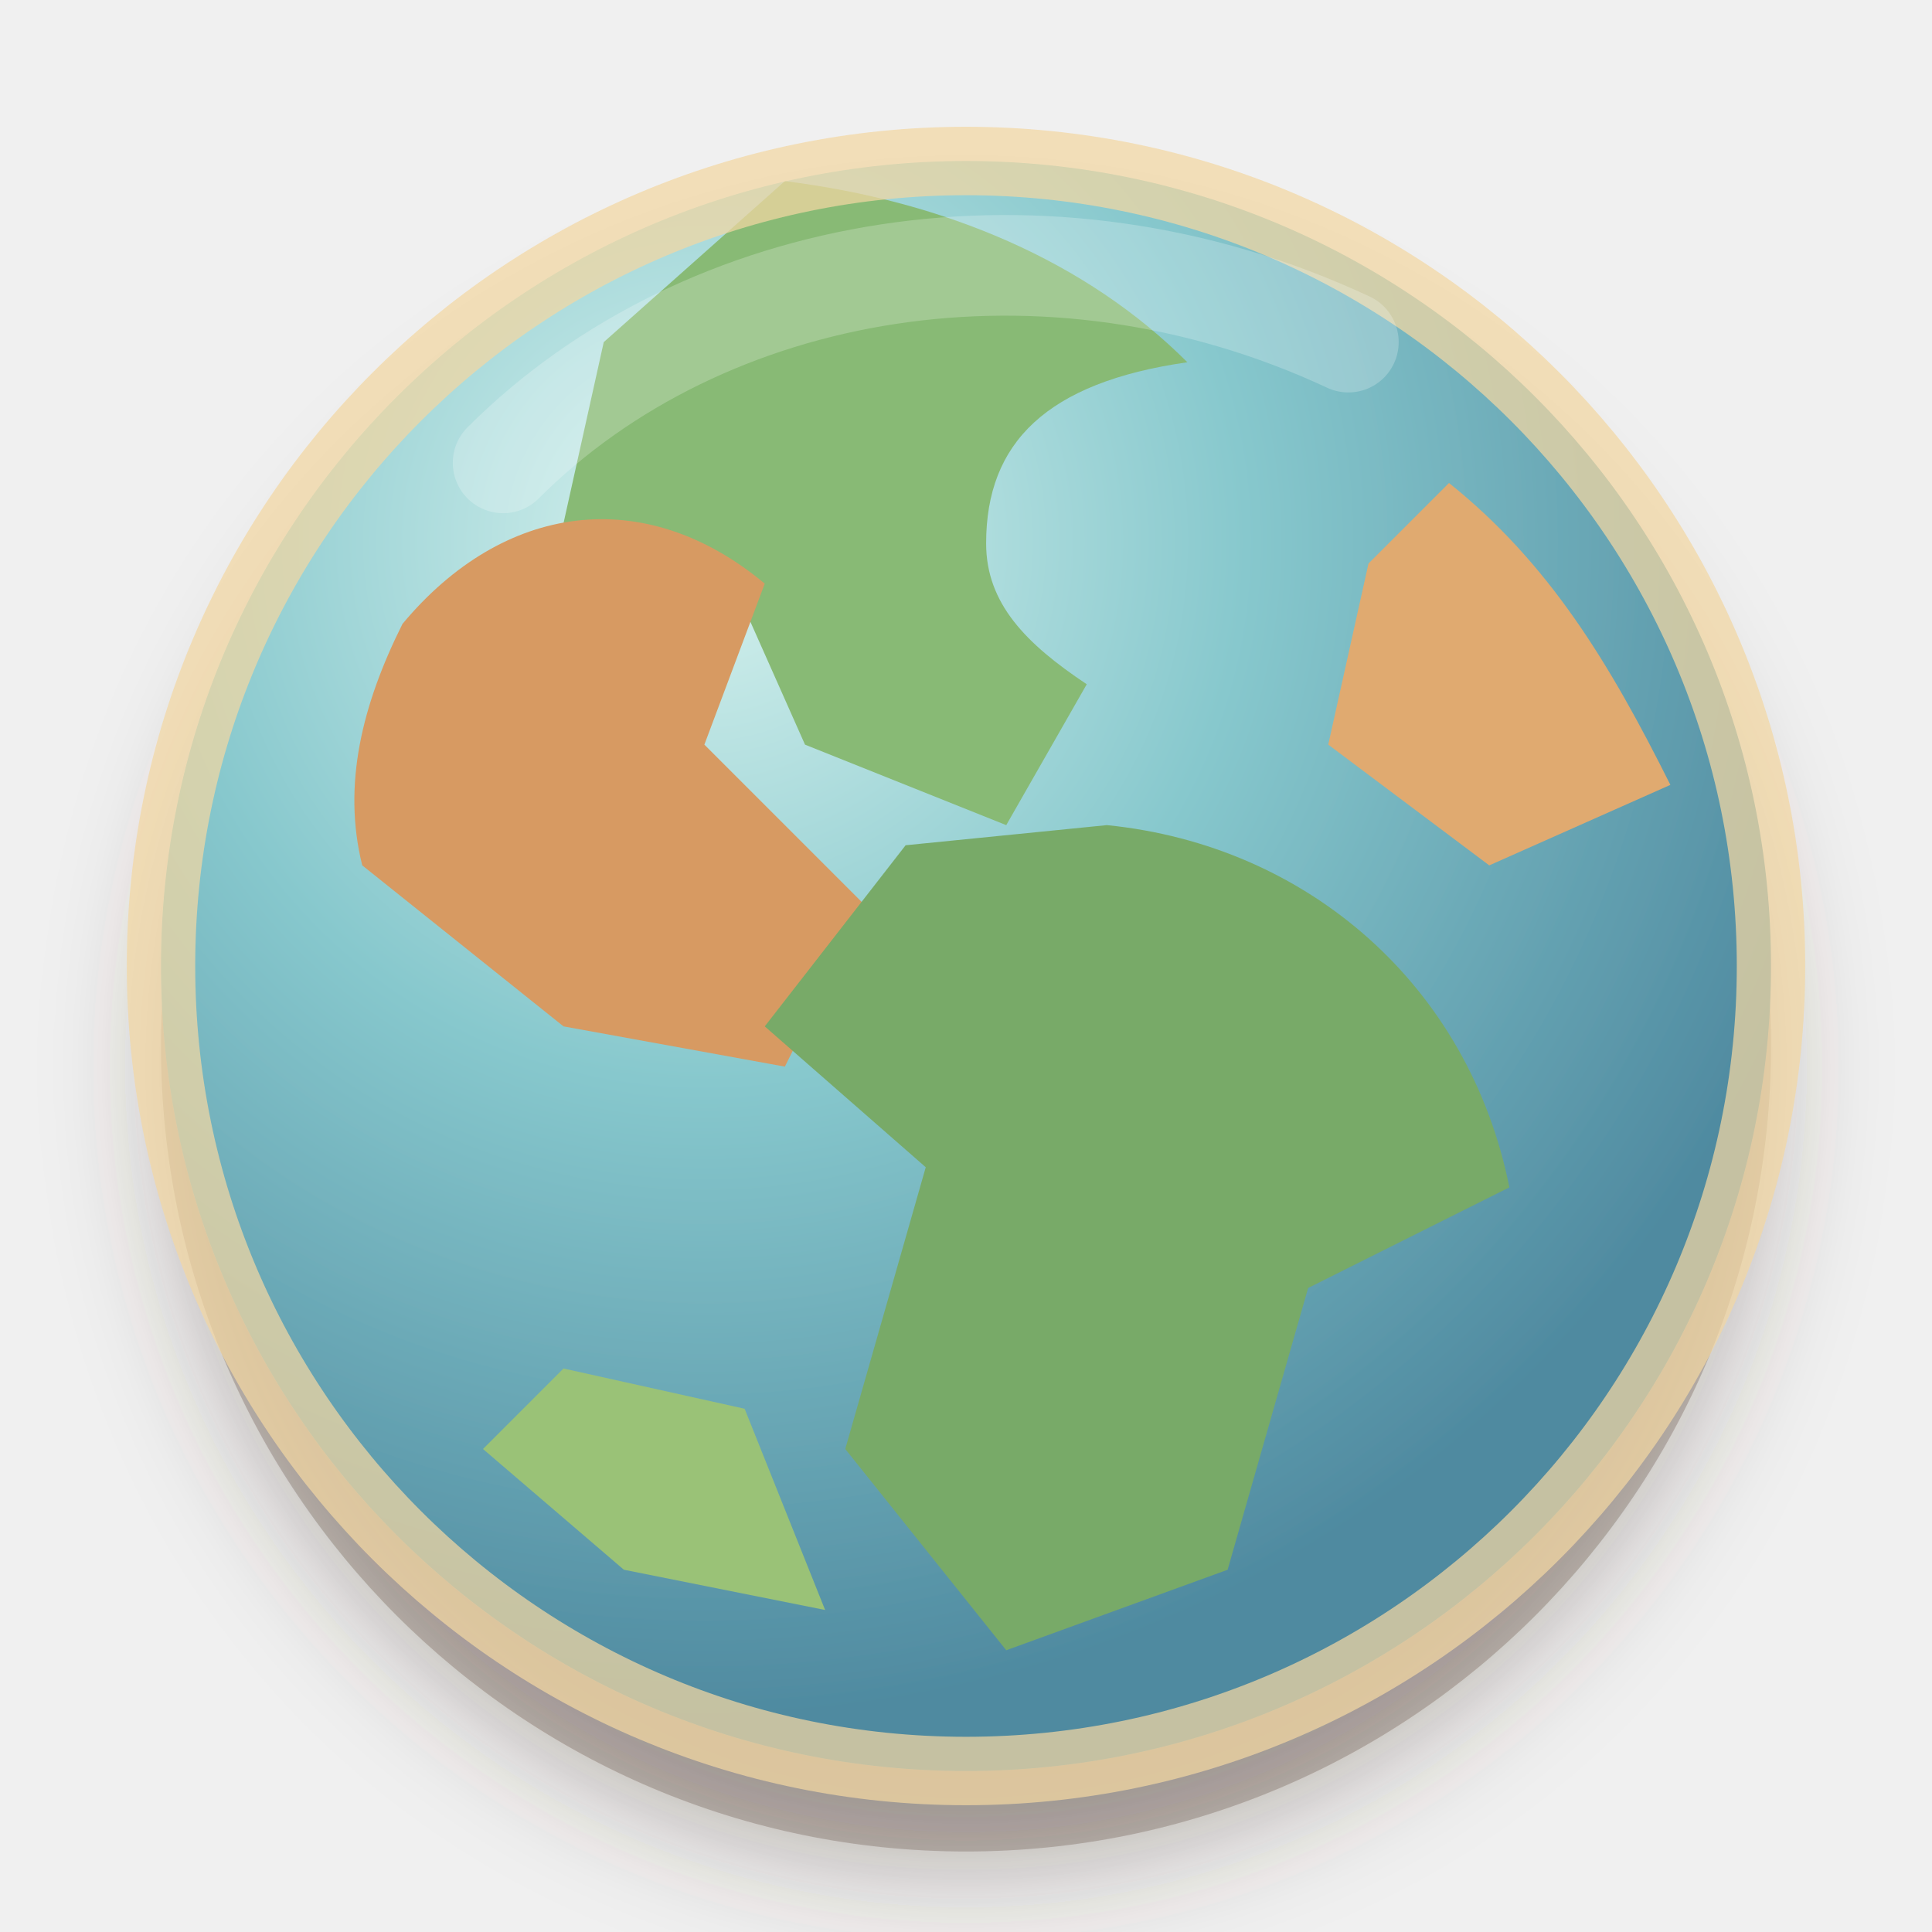
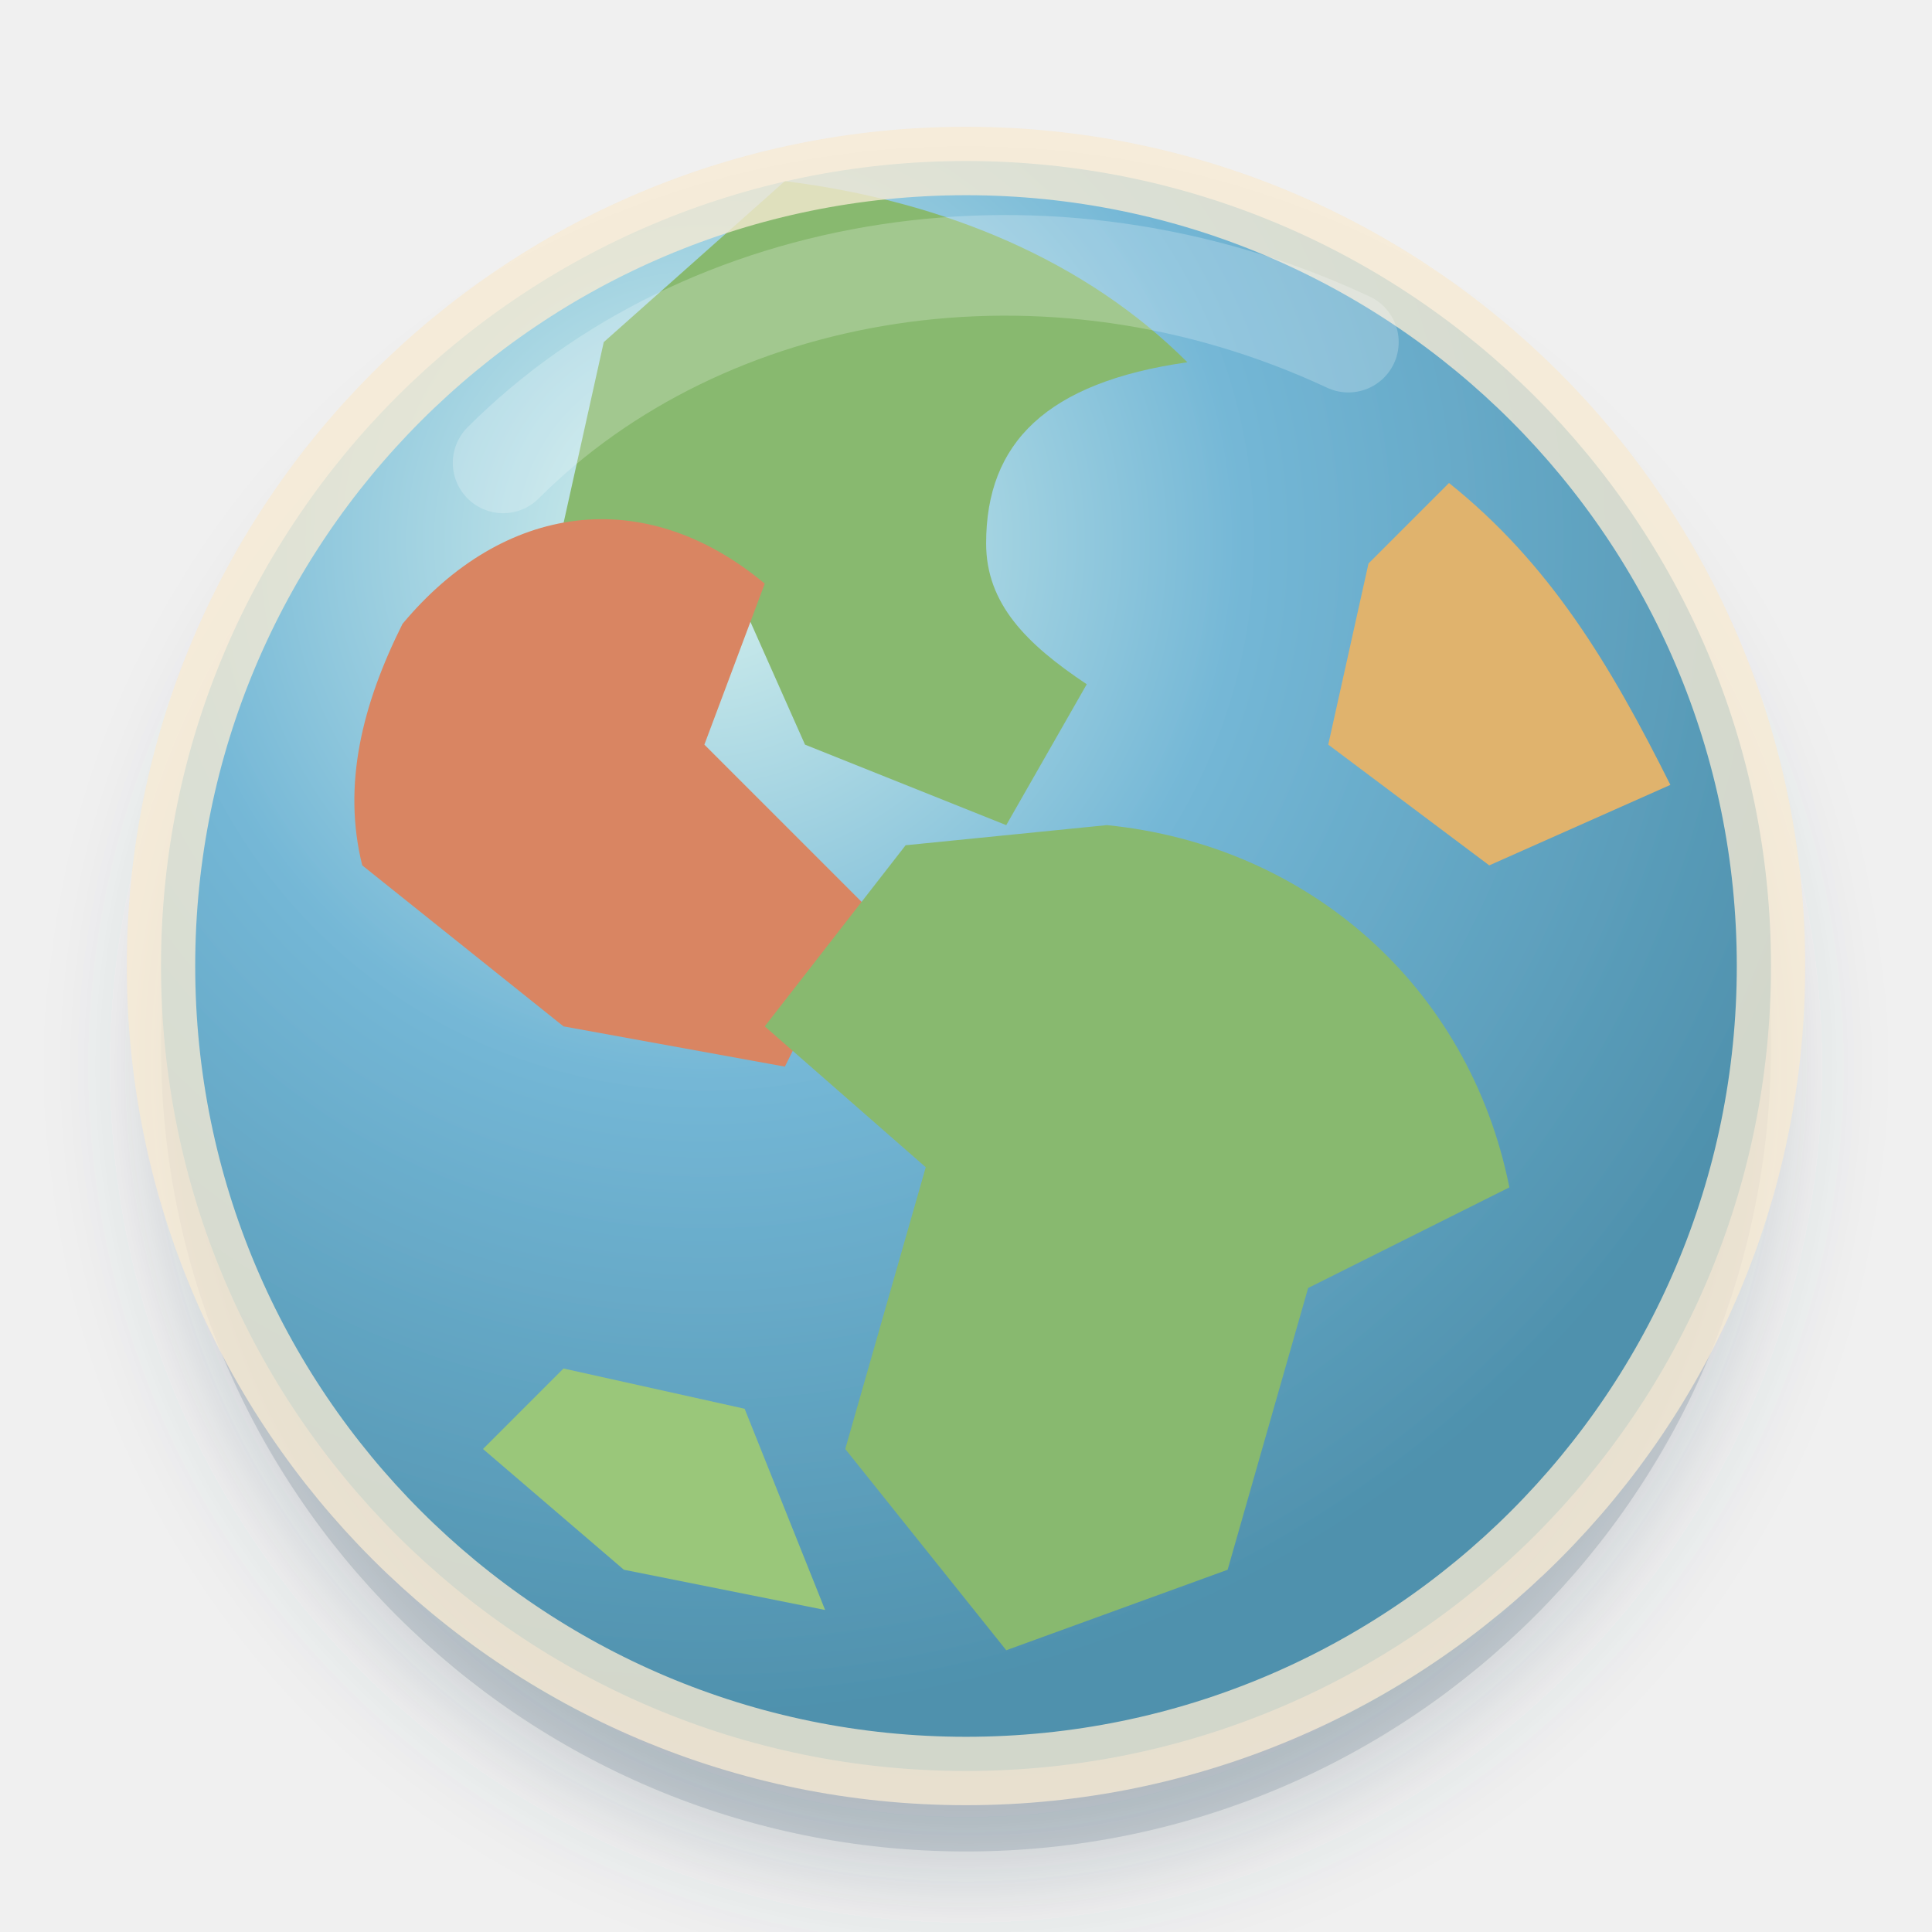
<svg xmlns="http://www.w3.org/2000/svg" viewBox="0 0 96 96" role="img" aria-label="Slovo O kao zemlja">
  <defs>
    <radialGradient id="zemljopis-o-clay-sphere" cx="34%" cy="24%" r="72%">
      <stop offset="0" stop-color="#d7f2ee" />
-       <stop offset="0.46" stop-color="#87c8cd" />
-       <stop offset="1" stop-color="#4f8aa0" />
+       <stop offset="0.46" stop-color="#74b7d6" />
+       <stop offset="1" stop-color="#4f91ad" />
    </radialGradient>
    <filter id="clay-o-shadow" x="-25%" y="-25%" width="150%" height="150%">
-       <feDropShadow dx="0" dy="5" stdDeviation="2.8" flood-color="#4a3429" flood-opacity="0.32" />
+       <feDropShadow dx="0" dy="5" stdDeviation="2.8" flood-color="#465868" flood-opacity="0.24" />
    </filter>
    <clipPath id="globe-clay-clip">
      <circle cx="48" cy="48" r="40" />
    </clipPath>
  </defs>
-   <circle cx="48" cy="52" r="40" fill="#5f4638" opacity="0.28" />
+   <circle cx="48" cy="52" r="40" fill="#607589" opacity="0.22" />
  <circle cx="48" cy="48" r="40" fill="url(#zemljopis-o-clay-sphere)" filter="url(#clay-o-shadow)" />
  <g clip-path="url(#globe-clay-clip)">
-     <path fill="#88ba75" d="M39 9c8 1 15 4 20 9-7 1-10 4-10 9 0 3 2 5 5 7l-4 7-10-4-4-9-8-2 2-9 9-8Z" />
-     <path fill="#d79a62" d="M20 31c5-6 12-7 18-2l-3 8 8 8-4 8-11-2-10-8c-1-4 0-8 2-12Z" />
-     <path fill="#78aa68" d="M55 41c10 1 18 8 20 18l-10 5-4 14-11 4-8-10 4-14-8-7 7-9 10-1Z" />
-     <path fill="#e0aa70" d="M72 24c5 4 8 9 11 15l-9 4-8-6 2-9 4-4Z" />
-     <path fill="#9ac277" d="M28 68l9 2 4 10-10-2-7-6 4-4Z" />
+     <path fill="#88b96f" d="M39 9c8 1 15 4 20 9-7 1-10 4-10 9 0 3 2 5 5 7l-4 7-10-4-4-9-8-2 2-9 9-8Z" />
+     <path fill="#d98562" d="M20 31c5-6 12-7 18-2l-3 8 8 8-4 8-11-2-10-8c-1-4 0-8 2-12Z" />
+     <path fill="#88b96f" d="M55 41c10 1 18 8 20 18l-10 5-4 14-11 4-8-10 4-14-8-7 7-9 10-1Z" />
+     <path fill="#e0b36d" d="M72 24c5 4 8 9 11 15l-9 4-8-6 2-9 4-4Z" />
+     <path fill="#9ac77a" d="M28 68l9 2 4 10-10-2-7-6 4-4Z" />
  </g>
-   <circle cx="48" cy="48" r="40" fill="none" stroke="#f3d7a2" stroke-width="3.4" opacity="0.72" />
+   <circle cx="48" cy="48" r="40" fill="none" stroke="#f7ead3" stroke-width="3.4" opacity="0.78" />
  <path d="M25 23c10-10 27-13 42-6" fill="none" stroke="#ffffff" stroke-linecap="round" stroke-width="5" opacity="0.22" />
</svg>
